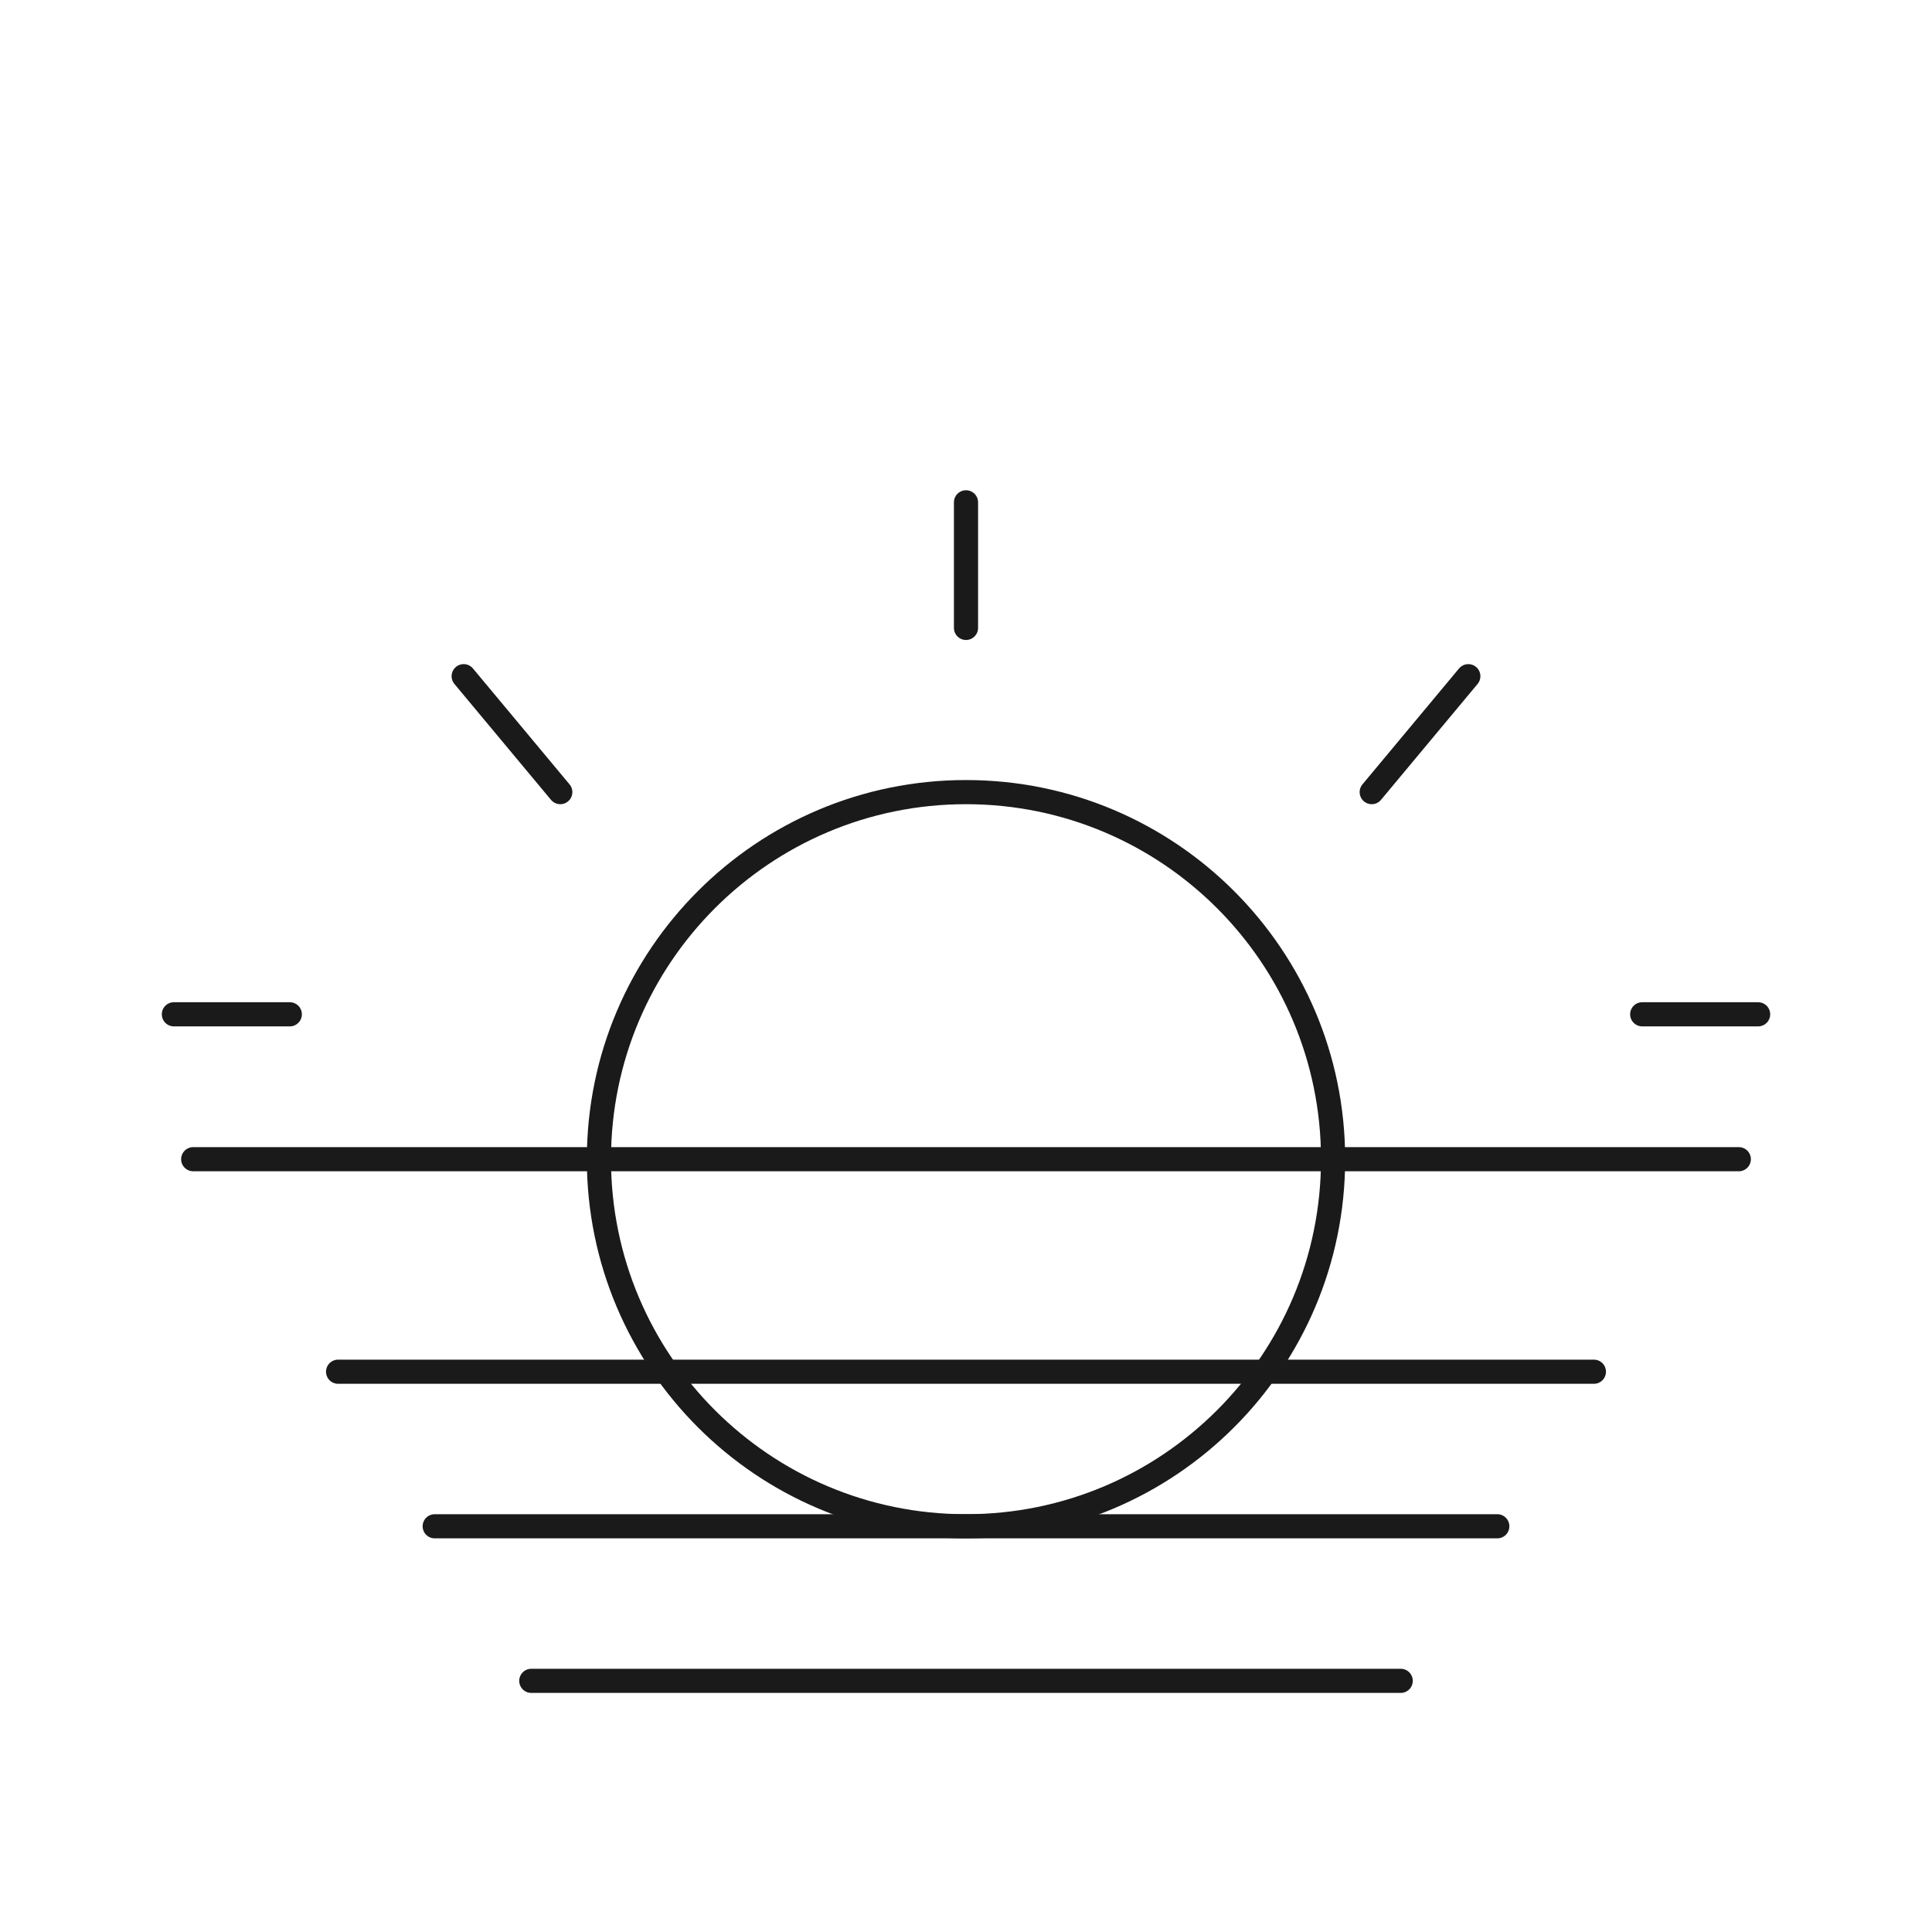
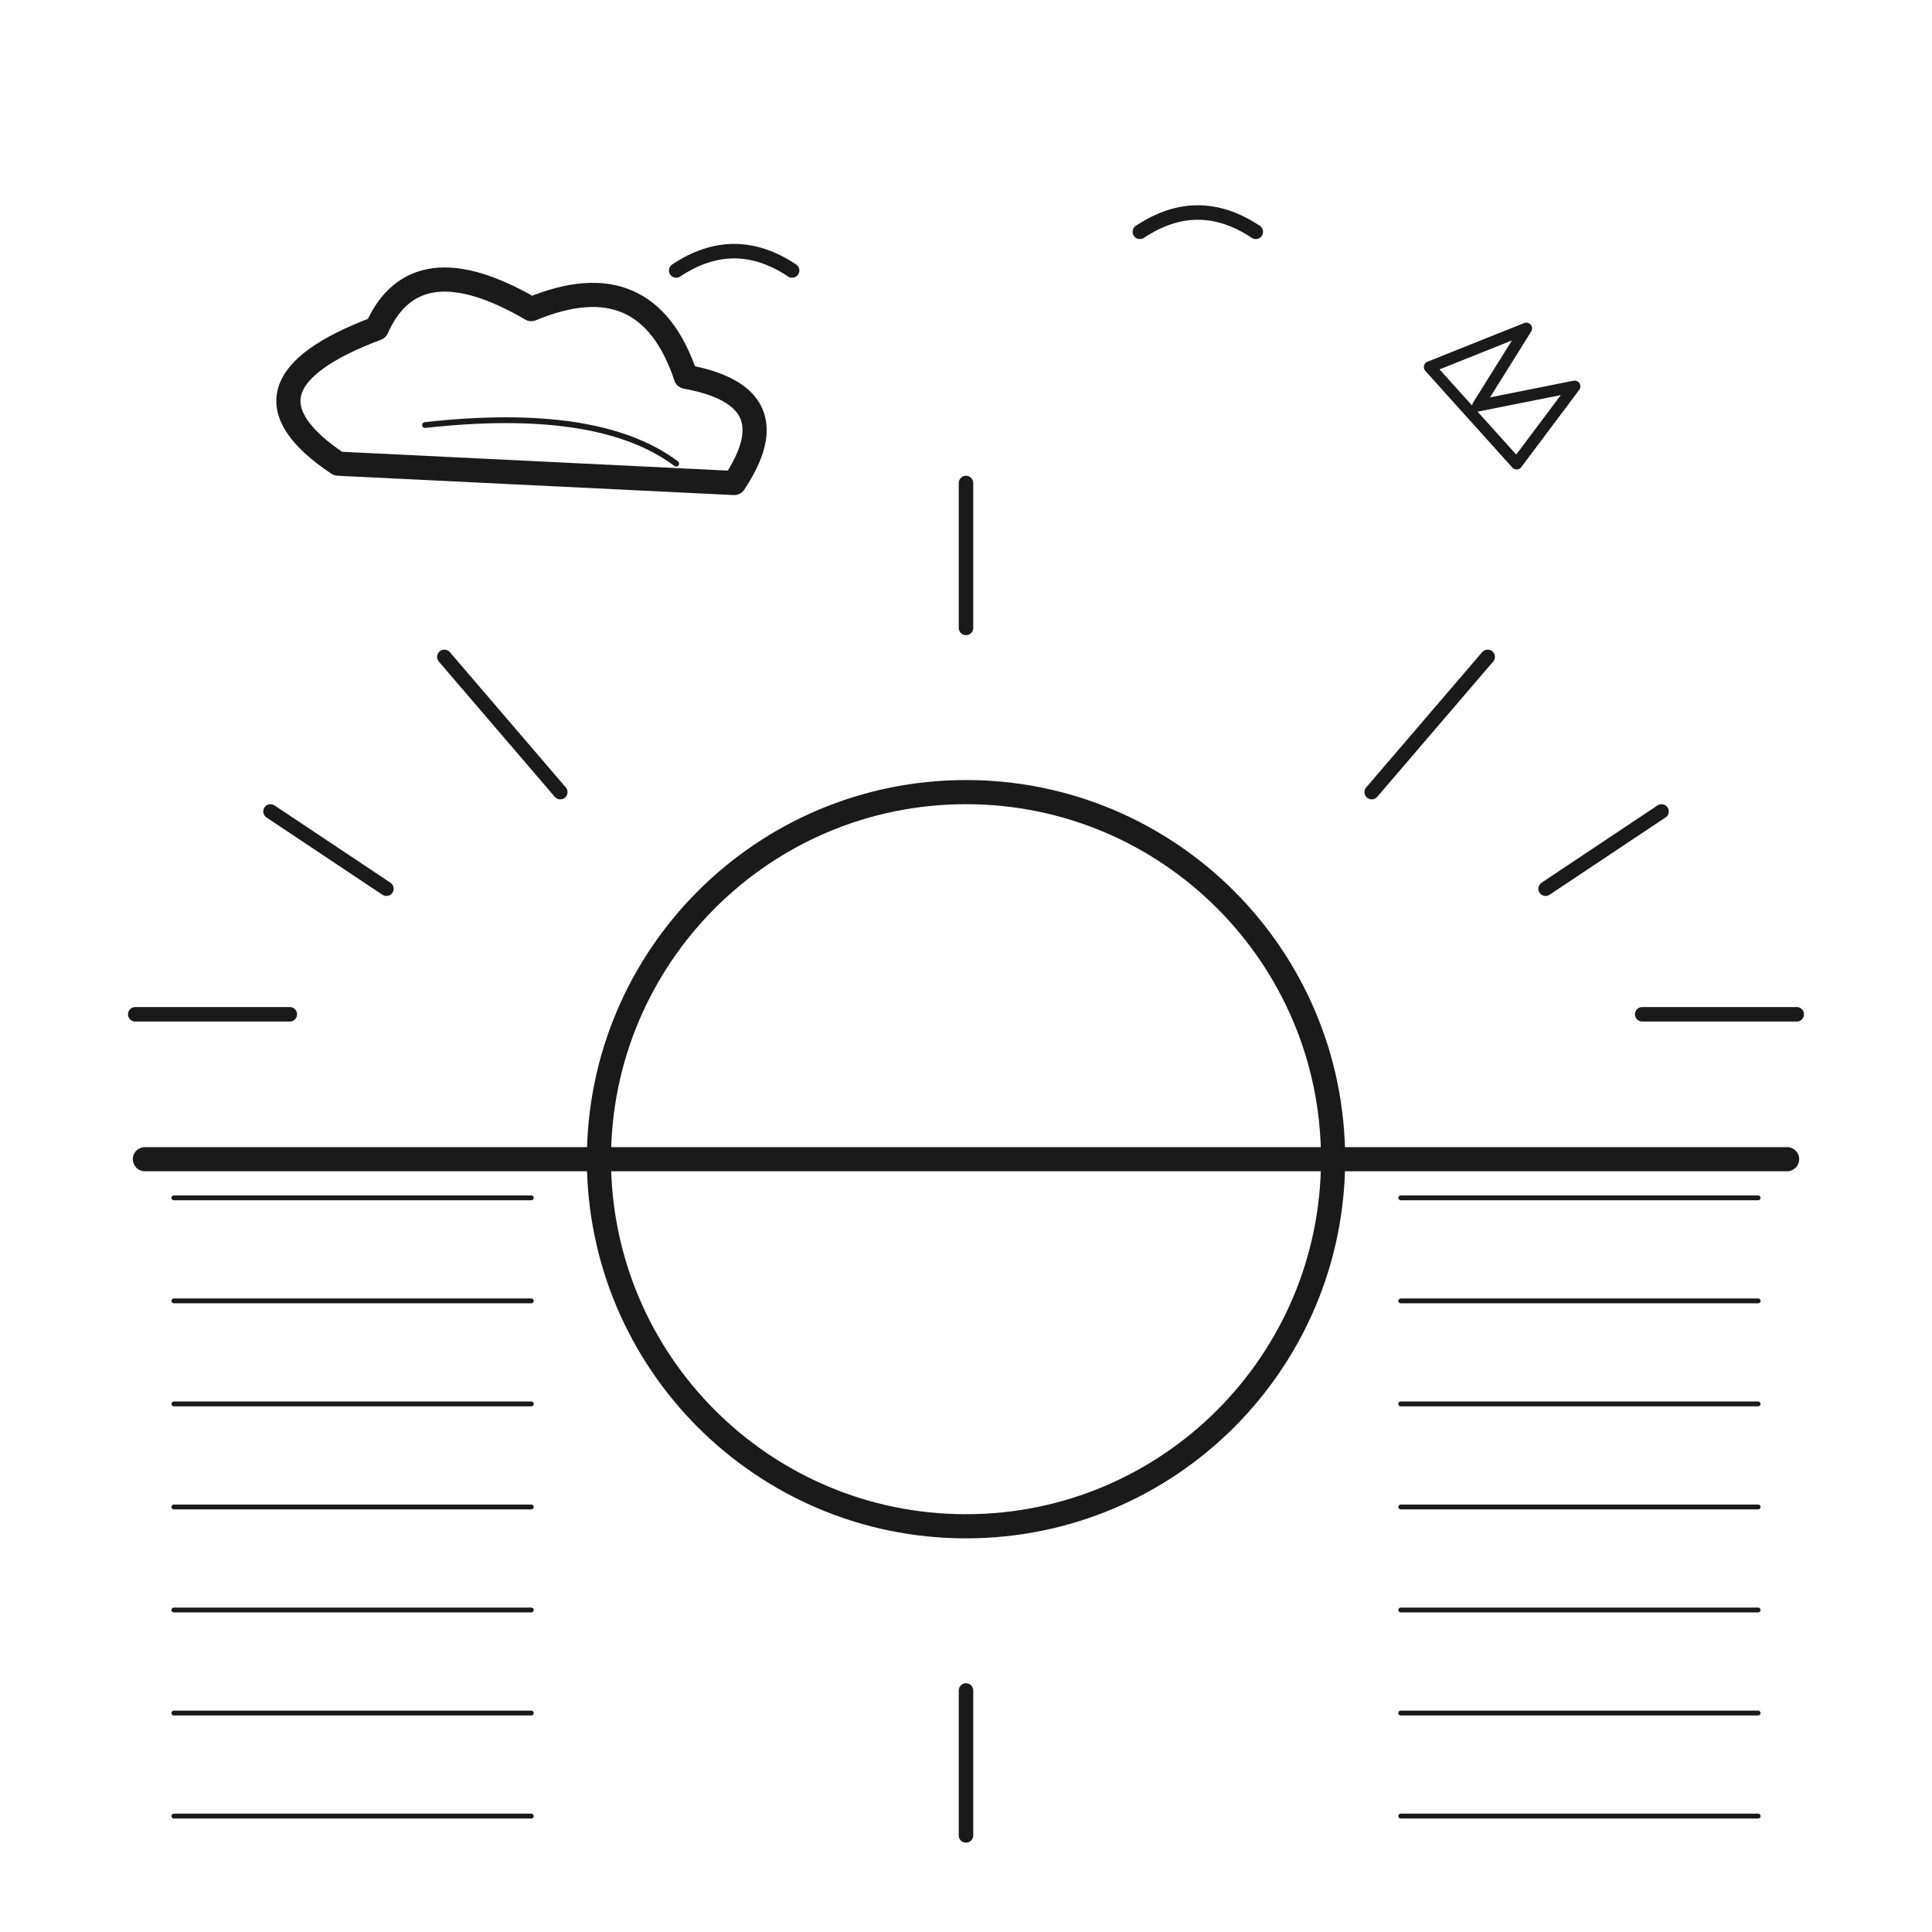
<svg xmlns="http://www.w3.org/2000/svg" viewBox="0 0 200 200" width="200" height="200">
  <rect width="200" height="200" fill="#ffffff" />
  <g fill="none" stroke="#1a1a1a" stroke-width="2.5" stroke-linecap="round" stroke-linejoin="round">
-     <path d="M20 120 H180" />
+     <path d="M15 120 H185" />
    <circle cx="100" cy="120" r="38" />
-     <path d="M100 65 V52" />
-     <path d="M58 82 L48 70" />
-     <path d="M142 82 L152 70" />
-     <path d="M30 105 H18" />
-     <path d="M170 105 H182" />
-     <path d="M35 142 H165" />
-     <path d="M45 158 H155" />
-     <path d="M55 174 H145" />
+     <path d="M100 65 V50 M100 175 V190" stroke-width="1.5" />
+     <path d="M58 82 L46 68 M142 82 L154 68" stroke-width="1.5" />
+     <path d="M30 105 H14 M170 105 H186" stroke-width="1.5" />
+     <path d="M40 92 L28 84 M160 92 L172 84" stroke-width="1.5" />
+     <line x1="18" y1="124" x2="55" y2="124" stroke-width="0.5" />
+     <line x1="18" y1="134.667" x2="55" y2="134.667" stroke-width="0.5" />
+     <line x1="18" y1="145.333" x2="55" y2="145.333" stroke-width="0.5" />
+     <line x1="18" y1="156" x2="55" y2="156" stroke-width="0.5" />
+     <line x1="18" y1="166.667" x2="55" y2="166.667" stroke-width="0.5" />
+     <line x1="18" y1="177.333" x2="55" y2="177.333" stroke-width="0.5" />
+     <line x1="18" y1="188" x2="55" y2="188" stroke-width="0.5" />
+     <line x1="145" y1="124" x2="182" y2="124" stroke-width="0.5" />
+     <line x1="145" y1="134.667" x2="182" y2="134.667" stroke-width="0.5" />
+     <line x1="145" y1="145.333" x2="182" y2="145.333" stroke-width="0.5" />
+     <line x1="145" y1="156" x2="182" y2="156" stroke-width="0.5" />
+     <line x1="145" y1="166.667" x2="182" y2="166.667" stroke-width="0.5" />
+     <line x1="145" y1="177.333" x2="182" y2="177.333" stroke-width="0.5" />
+     <line x1="145" y1="188" x2="182" y2="188" stroke-width="0.5" />
+     <path d="M35 48 q-12 -8 4 -14 q4 -9 16 -2 q12 -5 16 7 q11 2 5 11Z" />
+     <path d="M44 44 q18 -2 26 4" stroke-width="0.6" />
+     <path d="M148 38 L158 34 L153 42 L163 40 L157 48Z" stroke-width="1.2" />
+     <path d="M70 28 q6 -4 12 0 M118 24 q6 -4 12 0" stroke-width="1.5" />
  </g>
</svg>
